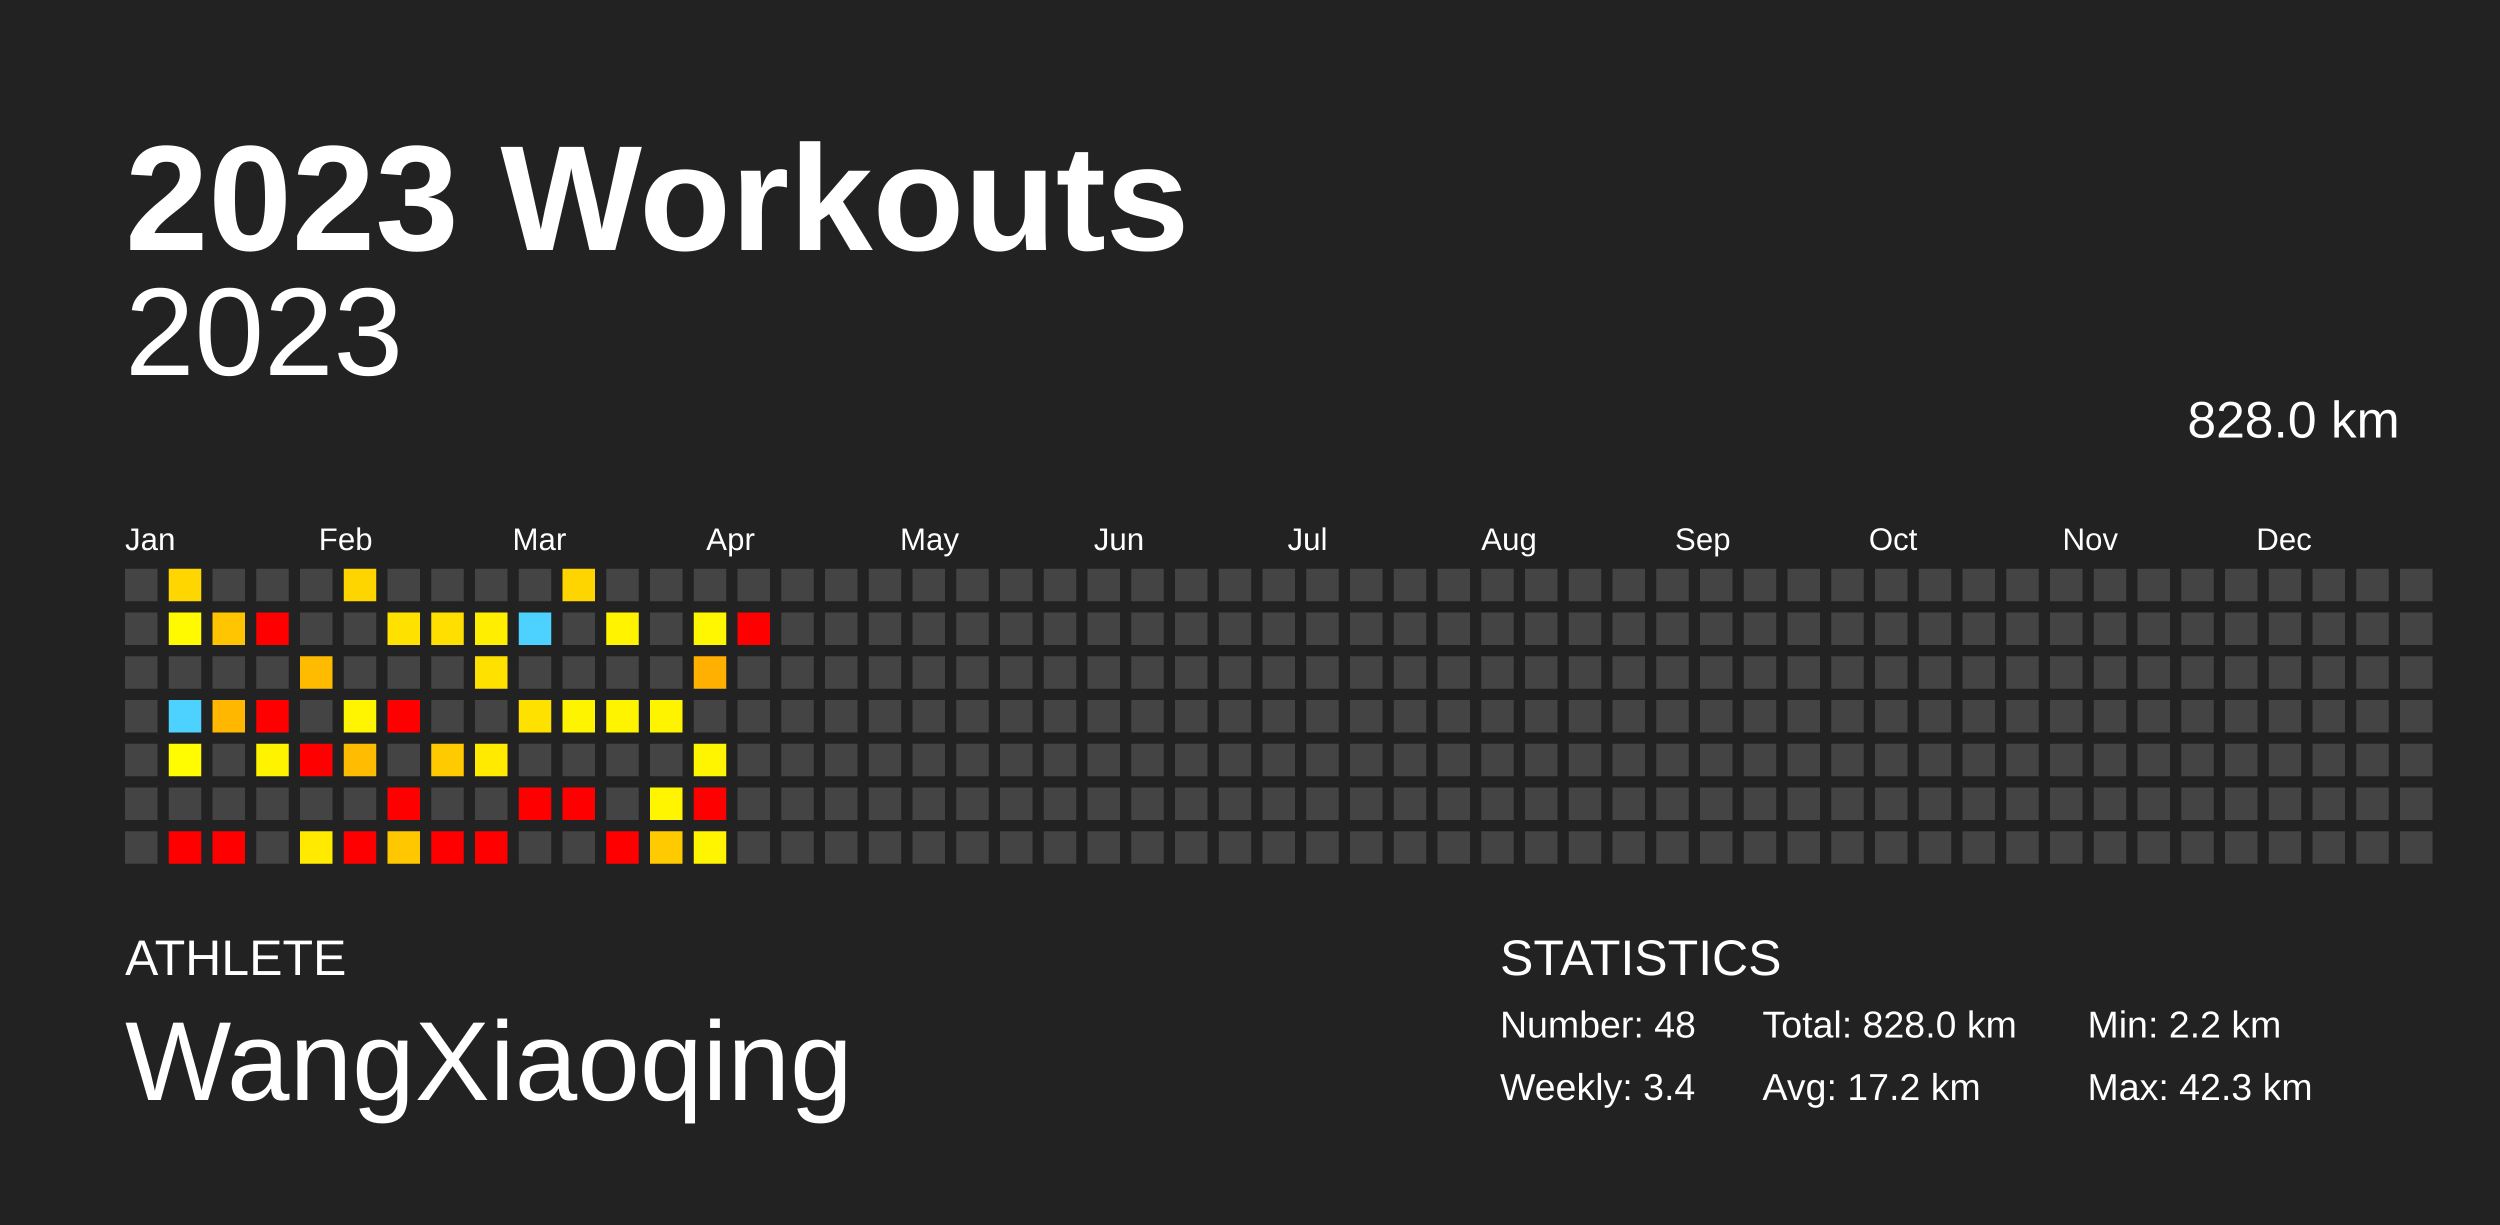
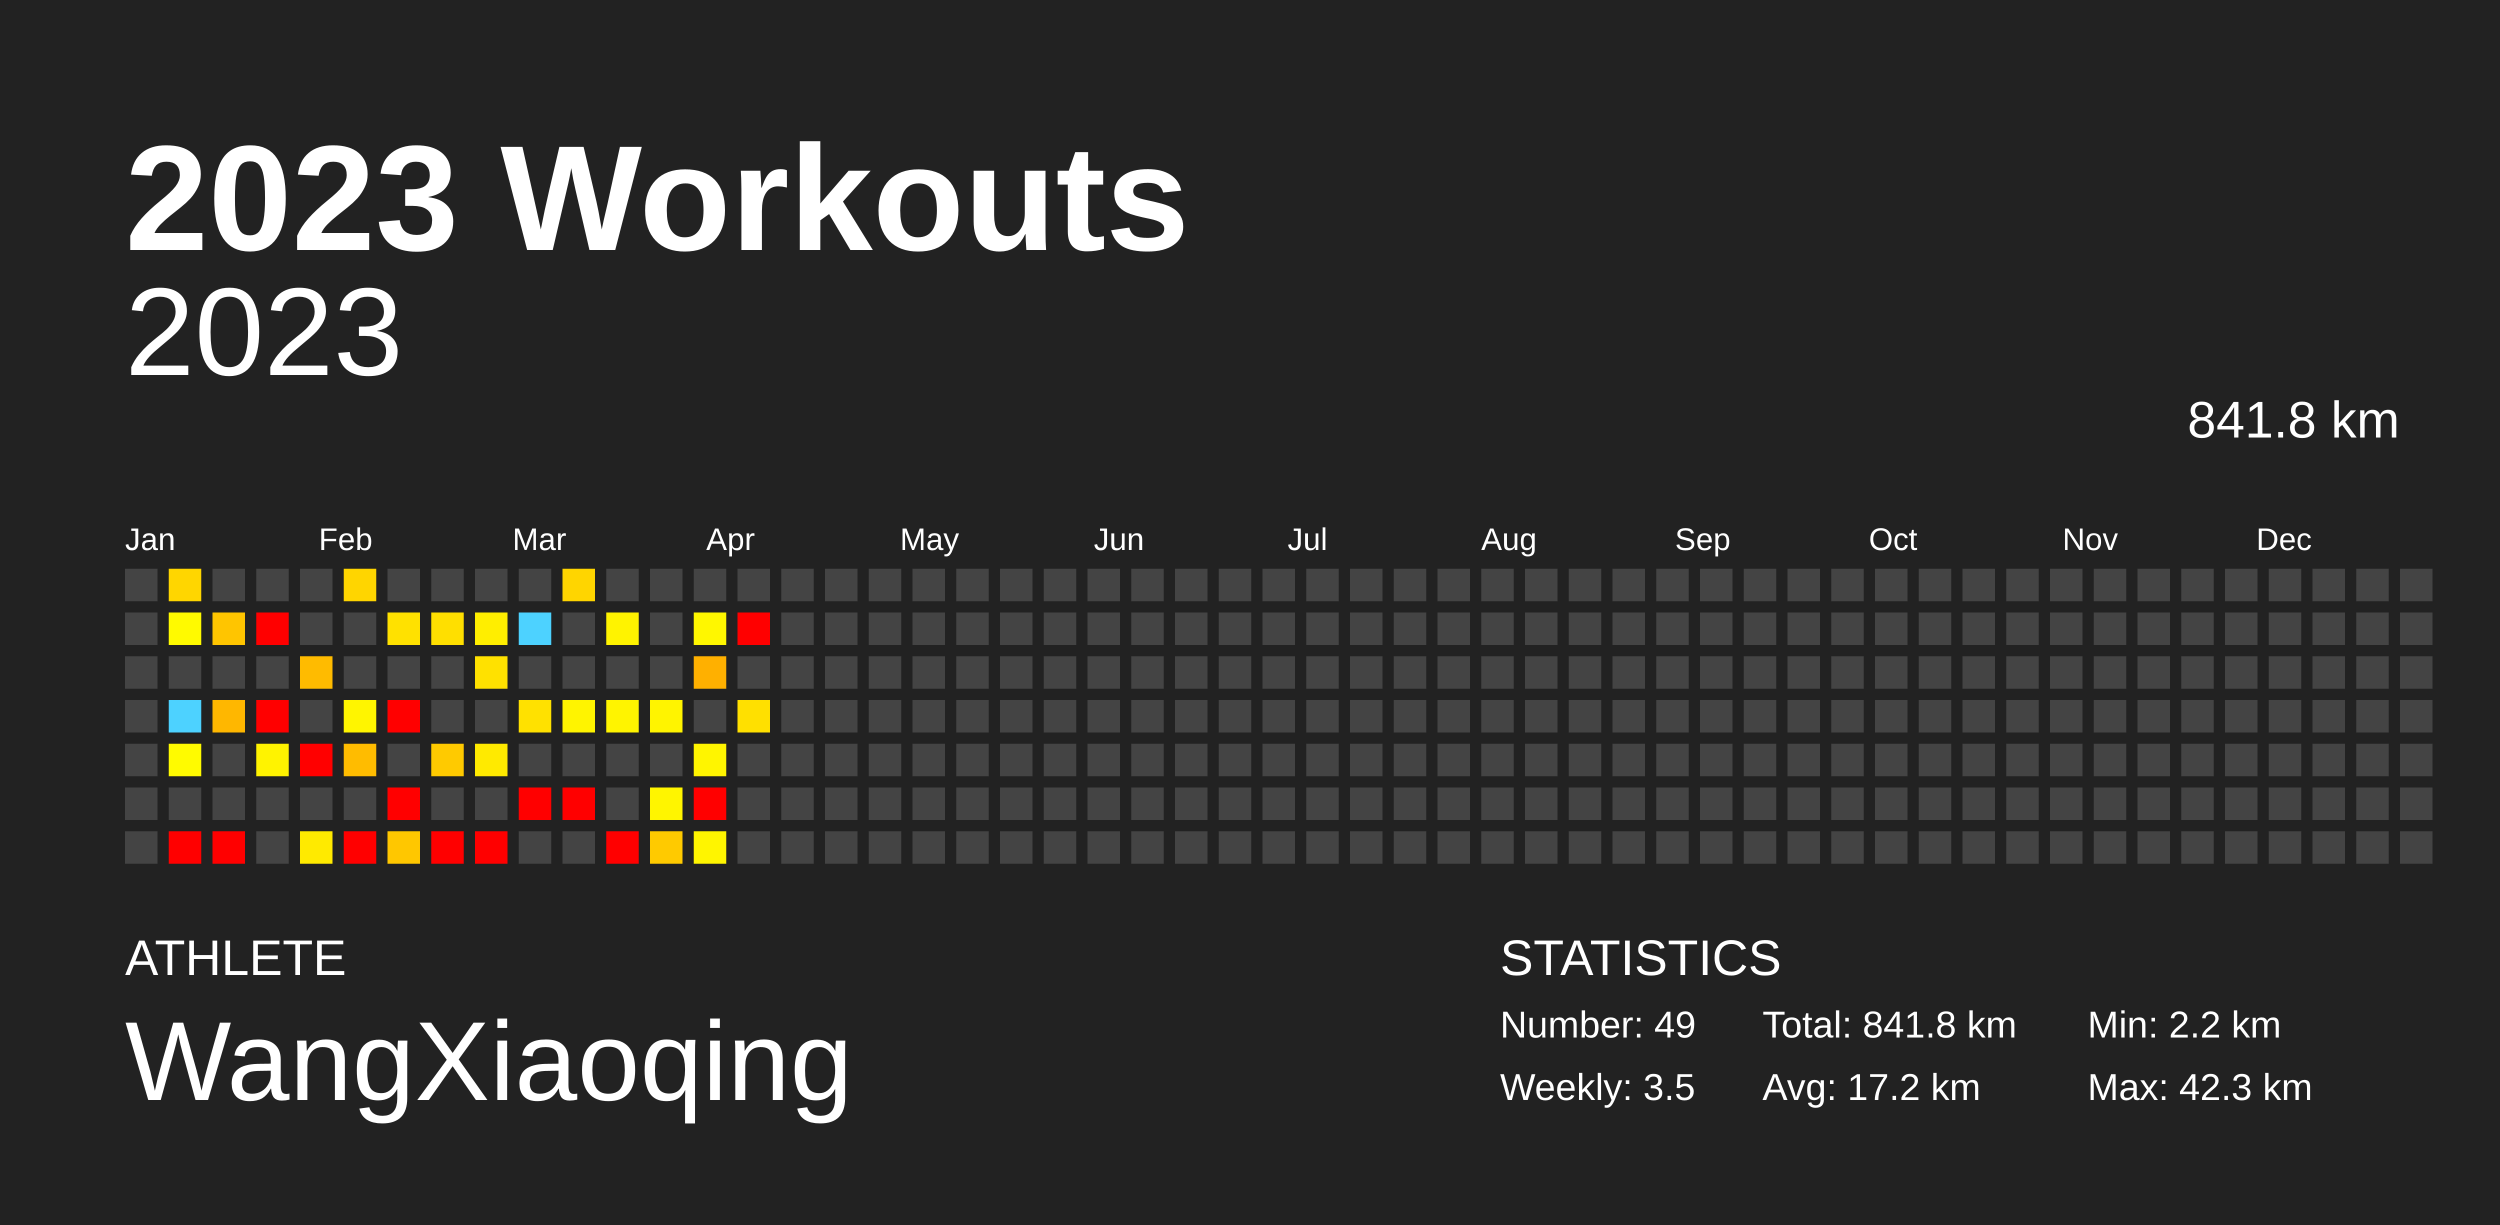
<svg xmlns="http://www.w3.org/2000/svg" baseProfile="full" height="98mm" version="1.1" viewBox="0,0,200,98" width="200mm">
  <defs />
  <rect fill="#222222" height="98" width="200" x="0" y="0" />
  <text fill="#FFFFFF" style="font-size:12px; font-family:Arial; font-weight:bold;" x="10" y="20">2023 Workouts</text>
  <text fill="#FFFFFF" style="font-size:4px; font-family:Arial" x="10" y="78">ATHLETE</text>
  <text fill="#FFFFFF" style="font-size:9px; font-family:Arial" x="10" y="88">WangXiaoqing</text>
  <text fill="#FFFFFF" style="font-size:4px; font-family:Arial" x="120" y="78">STATISTICS</text>
-   <text fill="#FFFFFF" style="font-size:3px; font-family:Arial" x="120" y="83">Number: 48</text>
-   <text fill="#FFFFFF" style="font-size:3px; font-family:Arial" x="120" y="88">Weekly: 3.4</text>
-   <text fill="#FFFFFF" style="font-size:3px; font-family:Arial" x="141" y="83">Total: 828.0 km</text>
+   <text fill="#FFFFFF" style="font-size:3px; font-family:Arial" x="120" y="83">Number: 49</text>
+   <text fill="#FFFFFF" style="font-size:3px; font-family:Arial" x="120" y="88">Weekly: 3.5</text>
+   <text fill="#FFFFFF" style="font-size:3px; font-family:Arial" x="141" y="83">Total: 841.8 km</text>
  <text fill="#FFFFFF" style="font-size:3px; font-family:Arial" x="141" y="88">Avg: 17.2 km</text>
  <text fill="#FFFFFF" style="font-size:3px; font-family:Arial" x="167" y="83">Min: 2.2 km</text>
  <text fill="#FFFFFF" style="font-size:3px; font-family:Arial" x="167" y="88">Max: 42.3 km</text>
  <text alignment-baseline="hanging" fill="#FFFFFF" style="font-size:10.0px; font-family:Arial;" x="10" y="30">2023</text>
-   <text alignment-baseline="hanging" fill="#FFFFFF" style="font-size:4.125px; font-family:Arial;" x="175" y="35">828.0 km</text>
+   <text alignment-baseline="hanging" fill="#FFFFFF" style="font-size:4.125px; font-family:Arial;" x="175" y="35">841.8 km</text>
  <text fill="#FFFFFF" style="font-size:2.5px; font-family:Arial" x="10.0" y="44">Jan</text>
  <text fill="#FFFFFF" style="font-size:2.5px; font-family:Arial" x="25.5" y="44">Feb</text>
  <text fill="#FFFFFF" style="font-size:2.5px; font-family:Arial" x="41.0" y="44">Mar</text>
  <text fill="#FFFFFF" style="font-size:2.5px; font-family:Arial" x="56.5" y="44">Apr</text>
  <text fill="#FFFFFF" style="font-size:2.5px; font-family:Arial" x="72.0" y="44">May</text>
  <text fill="#FFFFFF" style="font-size:2.5px; font-family:Arial" x="87.5" y="44">Jun</text>
  <text fill="#FFFFFF" style="font-size:2.5px; font-family:Arial" x="103.0" y="44">Jul</text>
  <text fill="#FFFFFF" style="font-size:2.5px; font-family:Arial" x="118.5" y="44">Aug</text>
  <text fill="#FFFFFF" style="font-size:2.5px; font-family:Arial" x="134.0" y="44">Sep</text>
  <text fill="#FFFFFF" style="font-size:2.5px; font-family:Arial" x="149.5" y="44">Oct</text>
  <text fill="#FFFFFF" style="font-size:2.5px; font-family:Arial" x="165.0" y="44">Nov</text>
  <text fill="#FFFFFF" style="font-size:2.5px; font-family:Arial" x="180.5" y="44">Dec</text>
  <rect fill="#444444" height="2.6" width="2.6" x="10.0" y="45.5" />
  <rect fill="#444444" height="2.6" width="2.6" x="10.0" y="49.0" />
  <rect fill="#444444" height="2.6" width="2.6" x="10.0" y="52.5" />
  <rect fill="#444444" height="2.6" width="2.6" x="10.0" y="56.0" />
  <rect fill="#444444" height="2.6" width="2.6" x="10.0" y="59.5" />
  <rect fill="#444444" height="2.6" width="2.6" x="10.0" y="63.0" />
  <rect fill="#444444" height="2.6" width="2.6" x="10.0" y="66.5" />
  <rect fill="#ffd600" height="2.6" width="2.6" x="13.5" y="45.5" />
  <rect fill="#fffa00" height="2.6" width="2.6" x="13.5" y="49.0" />
  <rect fill="#444444" height="2.6" width="2.6" x="13.5" y="52.5" />
  <rect fill="#4dd2ff" height="2.6" width="2.6" x="13.5" y="56.0" />
  <rect fill="#fffb00" height="2.6" width="2.6" x="13.5" y="59.5" />
  <rect fill="#444444" height="2.6" width="2.6" x="13.5" y="63.0" />
  <rect fill="red" height="2.6" width="2.6" x="13.5" y="66.5" />
  <rect fill="#444444" height="2.6" width="2.6" x="17.0" y="45.5" />
  <rect fill="#ffc500" height="2.6" width="2.6" x="17.0" y="49.0" />
  <rect fill="#444444" height="2.6" width="2.6" x="17.0" y="52.5" />
  <rect fill="#ffb700" height="2.6" width="2.6" x="17.0" y="56.0" />
  <rect fill="#444444" height="2.6" width="2.6" x="17.0" y="59.5" />
  <rect fill="#444444" height="2.6" width="2.6" x="17.0" y="63.0" />
  <rect fill="red" height="2.6" width="2.6" x="17.0" y="66.5" />
  <rect fill="#444444" height="2.6" width="2.6" x="20.5" y="45.5" />
  <rect fill="red" height="2.6" width="2.6" x="20.5" y="49.0" />
  <rect fill="#444444" height="2.6" width="2.6" x="20.5" y="52.5" />
  <rect fill="red" height="2.6" width="2.6" x="20.5" y="56.0" />
  <rect fill="#fff300" height="2.6" width="2.6" x="20.5" y="59.5" />
  <rect fill="#444444" height="2.6" width="2.6" x="20.5" y="63.0" />
  <rect fill="#444444" height="2.6" width="2.6" x="20.5" y="66.5" />
  <rect fill="#444444" height="2.6" width="2.6" x="24.0" y="45.5" />
  <rect fill="#444444" height="2.6" width="2.6" x="24.0" y="49.0" />
  <rect fill="#ffbb00" height="2.6" width="2.6" x="24.0" y="52.5" />
  <rect fill="#444444" height="2.6" width="2.6" x="24.0" y="56.0" />
  <rect fill="red" height="2.6" width="2.6" x="24.0" y="59.5" />
  <rect fill="#444444" height="2.6" width="2.6" x="24.0" y="63.0" />
  <rect fill="#ffea00" height="2.6" width="2.6" x="24.0" y="66.5" />
  <rect fill="#ffd500" height="2.6" width="2.6" x="27.5" y="45.5" />
  <rect fill="#444444" height="2.6" width="2.6" x="27.5" y="49.0" />
  <rect fill="#444444" height="2.6" width="2.6" x="27.5" y="52.5" />
  <rect fill="#fff500" height="2.6" width="2.6" x="27.5" y="56.0" />
  <rect fill="#ffbc00" height="2.6" width="2.6" x="27.5" y="59.5" />
  <rect fill="#444444" height="2.6" width="2.6" x="27.5" y="63.0" />
  <rect fill="red" height="2.6" width="2.6" x="27.5" y="66.5" />
  <rect fill="#444444" height="2.6" width="2.6" x="31.0" y="45.5" />
  <rect fill="#ffe100" height="2.6" width="2.6" x="31.0" y="49.0" />
  <rect fill="#444444" height="2.6" width="2.6" x="31.0" y="52.5" />
  <rect fill="red" height="2.6" width="2.6" x="31.0" y="56.0" />
  <rect fill="#444444" height="2.6" width="2.6" x="31.0" y="59.5" />
  <rect fill="red" height="2.6" width="2.6" x="31.0" y="63.0" />
  <rect fill="#ffc700" height="2.6" width="2.6" x="31.0" y="66.5" />
  <rect fill="#444444" height="2.6" width="2.6" x="34.5" y="45.5" />
  <rect fill="#ffdf00" height="2.6" width="2.6" x="34.5" y="49.0" />
  <rect fill="#444444" height="2.6" width="2.6" x="34.5" y="52.5" />
  <rect fill="#444444" height="2.6" width="2.6" x="34.5" y="56.0" />
  <rect fill="#ffca00" height="2.6" width="2.6" x="34.5" y="59.5" />
  <rect fill="#444444" height="2.6" width="2.6" x="34.5" y="63.0" />
  <rect fill="red" height="2.6" width="2.6" x="34.5" y="66.5" />
  <rect fill="#444444" height="2.6" width="2.6" x="38.0" y="45.5" />
  <rect fill="#ffee00" height="2.6" width="2.6" x="38.0" y="49.0" />
  <rect fill="#ffe100" height="2.6" width="2.6" x="38.0" y="52.5" />
  <rect fill="#444444" height="2.6" width="2.6" x="38.0" y="56.0" />
  <rect fill="#ffea00" height="2.6" width="2.6" x="38.0" y="59.5" />
  <rect fill="#444444" height="2.6" width="2.6" x="38.0" y="63.0" />
  <rect fill="red" height="2.6" width="2.6" x="38.0" y="66.5" />
  <rect fill="#444444" height="2.6" width="2.6" x="41.5" y="45.5" />
  <rect fill="#4dd2ff" height="2.6" width="2.6" x="41.5" y="49.0" />
  <rect fill="#444444" height="2.6" width="2.6" x="41.5" y="52.5" />
  <rect fill="#ffe100" height="2.6" width="2.6" x="41.5" y="56.0" />
  <rect fill="#444444" height="2.6" width="2.6" x="41.5" y="59.5" />
  <rect fill="red" height="2.6" width="2.6" x="41.5" y="63.0" />
  <rect fill="#444444" height="2.6" width="2.6" x="41.5" y="66.5" />
  <rect fill="#ffd500" height="2.6" width="2.6" x="45.0" y="45.5" />
  <rect fill="#444444" height="2.6" width="2.6" x="45.0" y="49.0" />
  <rect fill="#444444" height="2.6" width="2.6" x="45.0" y="52.5" />
  <rect fill="#fff400" height="2.6" width="2.6" x="45.0" y="56.0" />
  <rect fill="#444444" height="2.6" width="2.6" x="45.0" y="59.5" />
  <rect fill="red" height="2.6" width="2.6" x="45.0" y="63.0" />
  <rect fill="#444444" height="2.6" width="2.6" x="45.0" y="66.5" />
  <rect fill="#444444" height="2.6" width="2.6" x="48.5" y="45.5" />
  <rect fill="#fff300" height="2.6" width="2.6" x="48.5" y="49.0" />
  <rect fill="#444444" height="2.6" width="2.6" x="48.5" y="52.5" />
  <rect fill="#fff400" height="2.6" width="2.6" x="48.5" y="56.0" />
  <rect fill="#444444" height="2.6" width="2.6" x="48.5" y="59.5" />
  <rect fill="#444444" height="2.6" width="2.6" x="48.5" y="63.0" />
  <rect fill="red" height="2.6" width="2.6" x="48.5" y="66.5" />
  <rect fill="#444444" height="2.6" width="2.6" x="52.0" y="45.5" />
  <rect fill="#444444" height="2.6" width="2.6" x="52.0" y="49.0" />
  <rect fill="#444444" height="2.6" width="2.6" x="52.0" y="52.5" />
  <rect fill="#fff400" height="2.6" width="2.6" x="52.0" y="56.0" />
  <rect fill="#444444" height="2.6" width="2.6" x="52.0" y="59.5" />
  <rect fill="#fff500" height="2.6" width="2.6" x="52.0" y="63.0" />
  <rect fill="#ffca00" height="2.6" width="2.6" x="52.0" y="66.5" />
  <rect fill="#444444" height="2.6" width="2.6" x="55.5" y="45.5" />
  <rect fill="#fff700" height="2.6" width="2.6" x="55.5" y="49.0" />
  <rect fill="#ffb000" height="2.6" width="2.6" x="55.5" y="52.5" />
  <rect fill="#444444" height="2.6" width="2.6" x="55.5" y="56.0" />
  <rect fill="#fff500" height="2.6" width="2.6" x="55.5" y="59.5" />
  <rect fill="red" height="2.6" width="2.6" x="55.5" y="63.0" />
  <rect fill="#fff500" height="2.6" width="2.6" x="55.5" y="66.5" />
  <rect fill="#444444" height="2.6" width="2.6" x="59.0" y="45.5" />
  <rect fill="red" height="2.6" width="2.6" x="59.0" y="49.0" />
  <rect fill="#444444" height="2.6" width="2.6" x="59.0" y="52.5" />
-   <rect fill="#444444" height="2.6" width="2.6" x="59.0" y="56.0" />
+   <rect fill="#ffe000" height="2.6" width="2.6" x="59.0" y="56.0" />
  <rect fill="#444444" height="2.6" width="2.6" x="59.0" y="59.5" />
  <rect fill="#444444" height="2.6" width="2.6" x="59.0" y="63.0" />
  <rect fill="#444444" height="2.6" width="2.6" x="59.0" y="66.5" />
  <rect fill="#444444" height="2.6" width="2.6" x="62.5" y="45.5" />
  <rect fill="#444444" height="2.6" width="2.6" x="62.5" y="49.0" />
  <rect fill="#444444" height="2.6" width="2.6" x="62.5" y="52.5" />
  <rect fill="#444444" height="2.6" width="2.6" x="62.5" y="56.0" />
  <rect fill="#444444" height="2.6" width="2.6" x="62.5" y="59.5" />
  <rect fill="#444444" height="2.6" width="2.6" x="62.5" y="63.0" />
  <rect fill="#444444" height="2.6" width="2.6" x="62.5" y="66.5" />
  <rect fill="#444444" height="2.6" width="2.6" x="66.0" y="45.5" />
  <rect fill="#444444" height="2.6" width="2.6" x="66.0" y="49.0" />
  <rect fill="#444444" height="2.6" width="2.6" x="66.0" y="52.5" />
  <rect fill="#444444" height="2.6" width="2.6" x="66.0" y="56.0" />
  <rect fill="#444444" height="2.6" width="2.6" x="66.0" y="59.5" />
  <rect fill="#444444" height="2.6" width="2.6" x="66.0" y="63.0" />
  <rect fill="#444444" height="2.6" width="2.6" x="66.0" y="66.5" />
  <rect fill="#444444" height="2.6" width="2.6" x="69.5" y="45.5" />
  <rect fill="#444444" height="2.6" width="2.6" x="69.5" y="49.0" />
  <rect fill="#444444" height="2.6" width="2.6" x="69.5" y="52.5" />
  <rect fill="#444444" height="2.6" width="2.6" x="69.5" y="56.0" />
  <rect fill="#444444" height="2.6" width="2.6" x="69.5" y="59.5" />
  <rect fill="#444444" height="2.6" width="2.6" x="69.5" y="63.0" />
  <rect fill="#444444" height="2.6" width="2.6" x="69.5" y="66.5" />
  <rect fill="#444444" height="2.6" width="2.6" x="73.0" y="45.5" />
  <rect fill="#444444" height="2.6" width="2.6" x="73.0" y="49.0" />
  <rect fill="#444444" height="2.6" width="2.6" x="73.0" y="52.5" />
  <rect fill="#444444" height="2.6" width="2.6" x="73.0" y="56.0" />
  <rect fill="#444444" height="2.6" width="2.6" x="73.0" y="59.5" />
  <rect fill="#444444" height="2.6" width="2.6" x="73.0" y="63.0" />
  <rect fill="#444444" height="2.6" width="2.6" x="73.0" y="66.5" />
  <rect fill="#444444" height="2.6" width="2.6" x="76.5" y="45.5" />
  <rect fill="#444444" height="2.6" width="2.6" x="76.5" y="49.0" />
  <rect fill="#444444" height="2.6" width="2.6" x="76.5" y="52.5" />
  <rect fill="#444444" height="2.6" width="2.6" x="76.5" y="56.0" />
  <rect fill="#444444" height="2.6" width="2.6" x="76.5" y="59.5" />
  <rect fill="#444444" height="2.6" width="2.6" x="76.5" y="63.0" />
  <rect fill="#444444" height="2.6" width="2.6" x="76.5" y="66.5" />
  <rect fill="#444444" height="2.6" width="2.6" x="80.0" y="45.5" />
  <rect fill="#444444" height="2.6" width="2.6" x="80.0" y="49.0" />
  <rect fill="#444444" height="2.6" width="2.6" x="80.0" y="52.5" />
  <rect fill="#444444" height="2.6" width="2.6" x="80.0" y="56.0" />
  <rect fill="#444444" height="2.6" width="2.6" x="80.0" y="59.5" />
  <rect fill="#444444" height="2.6" width="2.6" x="80.0" y="63.0" />
  <rect fill="#444444" height="2.6" width="2.6" x="80.0" y="66.5" />
  <rect fill="#444444" height="2.6" width="2.6" x="83.5" y="45.5" />
  <rect fill="#444444" height="2.6" width="2.6" x="83.5" y="49.0" />
  <rect fill="#444444" height="2.6" width="2.6" x="83.5" y="52.5" />
  <rect fill="#444444" height="2.6" width="2.6" x="83.5" y="56.0" />
  <rect fill="#444444" height="2.6" width="2.6" x="83.5" y="59.5" />
  <rect fill="#444444" height="2.6" width="2.6" x="83.5" y="63.0" />
  <rect fill="#444444" height="2.6" width="2.6" x="83.5" y="66.5" />
  <rect fill="#444444" height="2.6" width="2.6" x="87.0" y="45.5" />
  <rect fill="#444444" height="2.6" width="2.6" x="87.0" y="49.0" />
  <rect fill="#444444" height="2.6" width="2.6" x="87.0" y="52.5" />
  <rect fill="#444444" height="2.6" width="2.6" x="87.0" y="56.0" />
  <rect fill="#444444" height="2.6" width="2.6" x="87.0" y="59.5" />
  <rect fill="#444444" height="2.6" width="2.6" x="87.0" y="63.0" />
  <rect fill="#444444" height="2.6" width="2.6" x="87.0" y="66.5" />
  <rect fill="#444444" height="2.6" width="2.6" x="90.5" y="45.5" />
  <rect fill="#444444" height="2.6" width="2.6" x="90.5" y="49.0" />
  <rect fill="#444444" height="2.6" width="2.6" x="90.5" y="52.5" />
  <rect fill="#444444" height="2.6" width="2.6" x="90.5" y="56.0" />
  <rect fill="#444444" height="2.6" width="2.6" x="90.5" y="59.5" />
  <rect fill="#444444" height="2.6" width="2.6" x="90.5" y="63.0" />
  <rect fill="#444444" height="2.6" width="2.6" x="90.5" y="66.5" />
  <rect fill="#444444" height="2.6" width="2.6" x="94.0" y="45.5" />
  <rect fill="#444444" height="2.6" width="2.6" x="94.0" y="49.0" />
  <rect fill="#444444" height="2.6" width="2.6" x="94.0" y="52.5" />
  <rect fill="#444444" height="2.6" width="2.6" x="94.0" y="56.0" />
  <rect fill="#444444" height="2.6" width="2.6" x="94.0" y="59.5" />
  <rect fill="#444444" height="2.6" width="2.6" x="94.0" y="63.0" />
  <rect fill="#444444" height="2.6" width="2.6" x="94.0" y="66.5" />
  <rect fill="#444444" height="2.6" width="2.6" x="97.5" y="45.5" />
  <rect fill="#444444" height="2.6" width="2.6" x="97.5" y="49.0" />
  <rect fill="#444444" height="2.6" width="2.6" x="97.5" y="52.5" />
  <rect fill="#444444" height="2.6" width="2.6" x="97.5" y="56.0" />
  <rect fill="#444444" height="2.6" width="2.6" x="97.5" y="59.5" />
  <rect fill="#444444" height="2.6" width="2.6" x="97.5" y="63.0" />
  <rect fill="#444444" height="2.6" width="2.6" x="97.5" y="66.5" />
  <rect fill="#444444" height="2.6" width="2.6" x="101.0" y="45.5" />
  <rect fill="#444444" height="2.6" width="2.6" x="101.0" y="49.0" />
  <rect fill="#444444" height="2.6" width="2.6" x="101.0" y="52.5" />
  <rect fill="#444444" height="2.6" width="2.6" x="101.0" y="56.0" />
  <rect fill="#444444" height="2.6" width="2.6" x="101.0" y="59.5" />
  <rect fill="#444444" height="2.6" width="2.6" x="101.0" y="63.0" />
  <rect fill="#444444" height="2.6" width="2.6" x="101.0" y="66.5" />
  <rect fill="#444444" height="2.6" width="2.6" x="104.5" y="45.5" />
  <rect fill="#444444" height="2.6" width="2.6" x="104.5" y="49.0" />
  <rect fill="#444444" height="2.6" width="2.6" x="104.5" y="52.5" />
  <rect fill="#444444" height="2.6" width="2.6" x="104.5" y="56.0" />
  <rect fill="#444444" height="2.6" width="2.6" x="104.5" y="59.5" />
  <rect fill="#444444" height="2.6" width="2.6" x="104.5" y="63.0" />
  <rect fill="#444444" height="2.6" width="2.6" x="104.5" y="66.5" />
  <rect fill="#444444" height="2.6" width="2.6" x="108.0" y="45.5" />
  <rect fill="#444444" height="2.6" width="2.6" x="108.0" y="49.0" />
  <rect fill="#444444" height="2.6" width="2.6" x="108.0" y="52.5" />
  <rect fill="#444444" height="2.6" width="2.6" x="108.0" y="56.0" />
  <rect fill="#444444" height="2.6" width="2.6" x="108.0" y="59.5" />
  <rect fill="#444444" height="2.6" width="2.6" x="108.0" y="63.0" />
  <rect fill="#444444" height="2.6" width="2.6" x="108.0" y="66.5" />
  <rect fill="#444444" height="2.6" width="2.6" x="111.5" y="45.5" />
  <rect fill="#444444" height="2.6" width="2.6" x="111.5" y="49.0" />
  <rect fill="#444444" height="2.6" width="2.6" x="111.5" y="52.5" />
  <rect fill="#444444" height="2.6" width="2.6" x="111.5" y="56.0" />
  <rect fill="#444444" height="2.6" width="2.6" x="111.5" y="59.5" />
  <rect fill="#444444" height="2.6" width="2.6" x="111.5" y="63.0" />
  <rect fill="#444444" height="2.6" width="2.6" x="111.5" y="66.5" />
  <rect fill="#444444" height="2.6" width="2.6" x="115.0" y="45.5" />
  <rect fill="#444444" height="2.6" width="2.6" x="115.0" y="49.0" />
  <rect fill="#444444" height="2.6" width="2.6" x="115.0" y="52.5" />
  <rect fill="#444444" height="2.6" width="2.6" x="115.0" y="56.0" />
  <rect fill="#444444" height="2.6" width="2.6" x="115.0" y="59.5" />
  <rect fill="#444444" height="2.6" width="2.6" x="115.0" y="63.0" />
  <rect fill="#444444" height="2.6" width="2.6" x="115.0" y="66.5" />
  <rect fill="#444444" height="2.6" width="2.6" x="118.5" y="45.5" />
  <rect fill="#444444" height="2.6" width="2.6" x="118.5" y="49.0" />
  <rect fill="#444444" height="2.6" width="2.6" x="118.5" y="52.5" />
  <rect fill="#444444" height="2.6" width="2.6" x="118.5" y="56.0" />
  <rect fill="#444444" height="2.6" width="2.6" x="118.5" y="59.5" />
  <rect fill="#444444" height="2.6" width="2.6" x="118.5" y="63.0" />
  <rect fill="#444444" height="2.6" width="2.6" x="118.5" y="66.5" />
  <rect fill="#444444" height="2.6" width="2.6" x="122.0" y="45.5" />
  <rect fill="#444444" height="2.6" width="2.6" x="122.0" y="49.0" />
  <rect fill="#444444" height="2.6" width="2.6" x="122.0" y="52.5" />
  <rect fill="#444444" height="2.6" width="2.6" x="122.0" y="56.0" />
  <rect fill="#444444" height="2.6" width="2.6" x="122.0" y="59.5" />
  <rect fill="#444444" height="2.6" width="2.6" x="122.0" y="63.0" />
  <rect fill="#444444" height="2.6" width="2.6" x="122.0" y="66.5" />
  <rect fill="#444444" height="2.6" width="2.6" x="125.5" y="45.5" />
  <rect fill="#444444" height="2.6" width="2.6" x="125.5" y="49.0" />
  <rect fill="#444444" height="2.6" width="2.6" x="125.5" y="52.5" />
  <rect fill="#444444" height="2.6" width="2.6" x="125.5" y="56.0" />
  <rect fill="#444444" height="2.6" width="2.6" x="125.5" y="59.5" />
  <rect fill="#444444" height="2.6" width="2.6" x="125.5" y="63.0" />
  <rect fill="#444444" height="2.6" width="2.6" x="125.5" y="66.5" />
  <rect fill="#444444" height="2.6" width="2.6" x="129.0" y="45.5" />
  <rect fill="#444444" height="2.6" width="2.6" x="129.0" y="49.0" />
  <rect fill="#444444" height="2.6" width="2.6" x="129.0" y="52.5" />
  <rect fill="#444444" height="2.6" width="2.6" x="129.0" y="56.0" />
  <rect fill="#444444" height="2.6" width="2.6" x="129.0" y="59.5" />
  <rect fill="#444444" height="2.6" width="2.6" x="129.0" y="63.0" />
  <rect fill="#444444" height="2.6" width="2.6" x="129.0" y="66.5" />
  <rect fill="#444444" height="2.6" width="2.6" x="132.5" y="45.5" />
  <rect fill="#444444" height="2.6" width="2.6" x="132.5" y="49.0" />
  <rect fill="#444444" height="2.6" width="2.6" x="132.5" y="52.5" />
  <rect fill="#444444" height="2.6" width="2.6" x="132.5" y="56.0" />
  <rect fill="#444444" height="2.6" width="2.6" x="132.5" y="59.5" />
  <rect fill="#444444" height="2.6" width="2.6" x="132.5" y="63.0" />
  <rect fill="#444444" height="2.6" width="2.6" x="132.5" y="66.5" />
  <rect fill="#444444" height="2.6" width="2.6" x="136.0" y="45.5" />
  <rect fill="#444444" height="2.6" width="2.6" x="136.0" y="49.0" />
  <rect fill="#444444" height="2.6" width="2.6" x="136.0" y="52.5" />
  <rect fill="#444444" height="2.6" width="2.6" x="136.0" y="56.0" />
  <rect fill="#444444" height="2.6" width="2.6" x="136.0" y="59.5" />
  <rect fill="#444444" height="2.6" width="2.6" x="136.0" y="63.0" />
  <rect fill="#444444" height="2.6" width="2.6" x="136.0" y="66.5" />
  <rect fill="#444444" height="2.6" width="2.6" x="139.5" y="45.5" />
  <rect fill="#444444" height="2.6" width="2.6" x="139.5" y="49.0" />
  <rect fill="#444444" height="2.6" width="2.6" x="139.5" y="52.5" />
  <rect fill="#444444" height="2.6" width="2.6" x="139.5" y="56.0" />
  <rect fill="#444444" height="2.6" width="2.6" x="139.5" y="59.5" />
  <rect fill="#444444" height="2.6" width="2.6" x="139.5" y="63.0" />
  <rect fill="#444444" height="2.6" width="2.6" x="139.5" y="66.5" />
  <rect fill="#444444" height="2.6" width="2.6" x="143.0" y="45.5" />
  <rect fill="#444444" height="2.6" width="2.6" x="143.0" y="49.0" />
  <rect fill="#444444" height="2.6" width="2.6" x="143.0" y="52.5" />
  <rect fill="#444444" height="2.6" width="2.6" x="143.0" y="56.0" />
  <rect fill="#444444" height="2.6" width="2.6" x="143.0" y="59.5" />
  <rect fill="#444444" height="2.6" width="2.6" x="143.0" y="63.0" />
  <rect fill="#444444" height="2.6" width="2.6" x="143.0" y="66.5" />
  <rect fill="#444444" height="2.6" width="2.6" x="146.5" y="45.5" />
  <rect fill="#444444" height="2.6" width="2.6" x="146.5" y="49.0" />
  <rect fill="#444444" height="2.6" width="2.6" x="146.5" y="52.5" />
  <rect fill="#444444" height="2.6" width="2.6" x="146.5" y="56.0" />
  <rect fill="#444444" height="2.6" width="2.6" x="146.5" y="59.5" />
  <rect fill="#444444" height="2.6" width="2.6" x="146.5" y="63.0" />
  <rect fill="#444444" height="2.6" width="2.6" x="146.5" y="66.5" />
  <rect fill="#444444" height="2.6" width="2.6" x="150.0" y="45.5" />
  <rect fill="#444444" height="2.6" width="2.6" x="150.0" y="49.0" />
  <rect fill="#444444" height="2.6" width="2.6" x="150.0" y="52.5" />
  <rect fill="#444444" height="2.6" width="2.6" x="150.0" y="56.0" />
  <rect fill="#444444" height="2.6" width="2.6" x="150.0" y="59.5" />
  <rect fill="#444444" height="2.6" width="2.6" x="150.0" y="63.0" />
  <rect fill="#444444" height="2.6" width="2.6" x="150.0" y="66.5" />
  <rect fill="#444444" height="2.6" width="2.6" x="153.5" y="45.5" />
  <rect fill="#444444" height="2.6" width="2.6" x="153.5" y="49.0" />
  <rect fill="#444444" height="2.6" width="2.6" x="153.5" y="52.5" />
  <rect fill="#444444" height="2.6" width="2.6" x="153.5" y="56.0" />
  <rect fill="#444444" height="2.6" width="2.6" x="153.5" y="59.5" />
  <rect fill="#444444" height="2.6" width="2.6" x="153.5" y="63.0" />
  <rect fill="#444444" height="2.6" width="2.6" x="153.5" y="66.5" />
  <rect fill="#444444" height="2.6" width="2.6" x="157.0" y="45.5" />
  <rect fill="#444444" height="2.6" width="2.6" x="157.0" y="49.0" />
  <rect fill="#444444" height="2.6" width="2.6" x="157.0" y="52.5" />
  <rect fill="#444444" height="2.6" width="2.6" x="157.0" y="56.0" />
  <rect fill="#444444" height="2.6" width="2.6" x="157.0" y="59.5" />
  <rect fill="#444444" height="2.6" width="2.6" x="157.0" y="63.0" />
  <rect fill="#444444" height="2.6" width="2.6" x="157.0" y="66.5" />
  <rect fill="#444444" height="2.6" width="2.6" x="160.5" y="45.5" />
  <rect fill="#444444" height="2.6" width="2.6" x="160.5" y="49.0" />
  <rect fill="#444444" height="2.6" width="2.6" x="160.5" y="52.5" />
  <rect fill="#444444" height="2.6" width="2.6" x="160.5" y="56.0" />
  <rect fill="#444444" height="2.6" width="2.6" x="160.5" y="59.5" />
  <rect fill="#444444" height="2.6" width="2.6" x="160.5" y="63.0" />
  <rect fill="#444444" height="2.6" width="2.6" x="160.5" y="66.5" />
  <rect fill="#444444" height="2.6" width="2.6" x="164.0" y="45.5" />
  <rect fill="#444444" height="2.6" width="2.6" x="164.0" y="49.0" />
  <rect fill="#444444" height="2.6" width="2.6" x="164.0" y="52.5" />
  <rect fill="#444444" height="2.6" width="2.6" x="164.0" y="56.0" />
  <rect fill="#444444" height="2.6" width="2.6" x="164.0" y="59.5" />
  <rect fill="#444444" height="2.6" width="2.6" x="164.0" y="63.0" />
  <rect fill="#444444" height="2.6" width="2.6" x="164.0" y="66.5" />
  <rect fill="#444444" height="2.6" width="2.6" x="167.5" y="45.5" />
  <rect fill="#444444" height="2.6" width="2.6" x="167.5" y="49.0" />
  <rect fill="#444444" height="2.6" width="2.6" x="167.5" y="52.5" />
  <rect fill="#444444" height="2.6" width="2.6" x="167.5" y="56.0" />
  <rect fill="#444444" height="2.6" width="2.6" x="167.5" y="59.5" />
  <rect fill="#444444" height="2.6" width="2.6" x="167.5" y="63.0" />
  <rect fill="#444444" height="2.6" width="2.6" x="167.5" y="66.5" />
  <rect fill="#444444" height="2.6" width="2.6" x="171.0" y="45.5" />
  <rect fill="#444444" height="2.6" width="2.6" x="171.0" y="49.0" />
  <rect fill="#444444" height="2.6" width="2.6" x="171.0" y="52.5" />
  <rect fill="#444444" height="2.6" width="2.6" x="171.0" y="56.0" />
  <rect fill="#444444" height="2.6" width="2.6" x="171.0" y="59.5" />
  <rect fill="#444444" height="2.6" width="2.6" x="171.0" y="63.0" />
  <rect fill="#444444" height="2.6" width="2.6" x="171.0" y="66.5" />
  <rect fill="#444444" height="2.6" width="2.6" x="174.5" y="45.5" />
  <rect fill="#444444" height="2.6" width="2.6" x="174.5" y="49.0" />
  <rect fill="#444444" height="2.6" width="2.6" x="174.5" y="52.5" />
  <rect fill="#444444" height="2.6" width="2.6" x="174.5" y="56.0" />
  <rect fill="#444444" height="2.6" width="2.6" x="174.5" y="59.5" />
  <rect fill="#444444" height="2.6" width="2.6" x="174.5" y="63.0" />
  <rect fill="#444444" height="2.6" width="2.6" x="174.5" y="66.5" />
  <rect fill="#444444" height="2.6" width="2.6" x="178.0" y="45.5" />
  <rect fill="#444444" height="2.6" width="2.6" x="178.0" y="49.0" />
  <rect fill="#444444" height="2.6" width="2.6" x="178.0" y="52.5" />
  <rect fill="#444444" height="2.6" width="2.6" x="178.0" y="56.0" />
  <rect fill="#444444" height="2.6" width="2.6" x="178.0" y="59.5" />
  <rect fill="#444444" height="2.6" width="2.6" x="178.0" y="63.0" />
  <rect fill="#444444" height="2.6" width="2.6" x="178.0" y="66.5" />
  <rect fill="#444444" height="2.6" width="2.6" x="181.5" y="45.5" />
  <rect fill="#444444" height="2.6" width="2.6" x="181.5" y="49.0" />
  <rect fill="#444444" height="2.6" width="2.6" x="181.5" y="52.5" />
  <rect fill="#444444" height="2.6" width="2.6" x="181.5" y="56.0" />
  <rect fill="#444444" height="2.6" width="2.6" x="181.5" y="59.5" />
  <rect fill="#444444" height="2.6" width="2.6" x="181.5" y="63.0" />
  <rect fill="#444444" height="2.6" width="2.6" x="181.5" y="66.5" />
  <rect fill="#444444" height="2.6" width="2.6" x="185.0" y="45.5" />
  <rect fill="#444444" height="2.6" width="2.6" x="185.0" y="49.0" />
  <rect fill="#444444" height="2.6" width="2.6" x="185.0" y="52.5" />
  <rect fill="#444444" height="2.6" width="2.6" x="185.0" y="56.0" />
  <rect fill="#444444" height="2.6" width="2.6" x="185.0" y="59.5" />
  <rect fill="#444444" height="2.6" width="2.6" x="185.0" y="63.0" />
  <rect fill="#444444" height="2.6" width="2.6" x="185.0" y="66.5" />
  <rect fill="#444444" height="2.6" width="2.6" x="188.5" y="45.5" />
  <rect fill="#444444" height="2.6" width="2.6" x="188.5" y="49.0" />
  <rect fill="#444444" height="2.6" width="2.6" x="188.5" y="52.5" />
  <rect fill="#444444" height="2.6" width="2.6" x="188.5" y="56.0" />
  <rect fill="#444444" height="2.6" width="2.6" x="188.5" y="59.5" />
  <rect fill="#444444" height="2.6" width="2.6" x="188.5" y="63.0" />
  <rect fill="#444444" height="2.6" width="2.6" x="188.5" y="66.5" />
  <rect fill="#444444" height="2.6" width="2.6" x="192.0" y="45.5" />
  <rect fill="#444444" height="2.6" width="2.6" x="192.0" y="49.0" />
  <rect fill="#444444" height="2.6" width="2.6" x="192.0" y="52.5" />
  <rect fill="#444444" height="2.6" width="2.6" x="192.0" y="56.0" />
  <rect fill="#444444" height="2.6" width="2.6" x="192.0" y="59.5" />
  <rect fill="#444444" height="2.6" width="2.6" x="192.0" y="63.0" />
  <rect fill="#444444" height="2.6" width="2.6" x="192.0" y="66.5" />
</svg>
